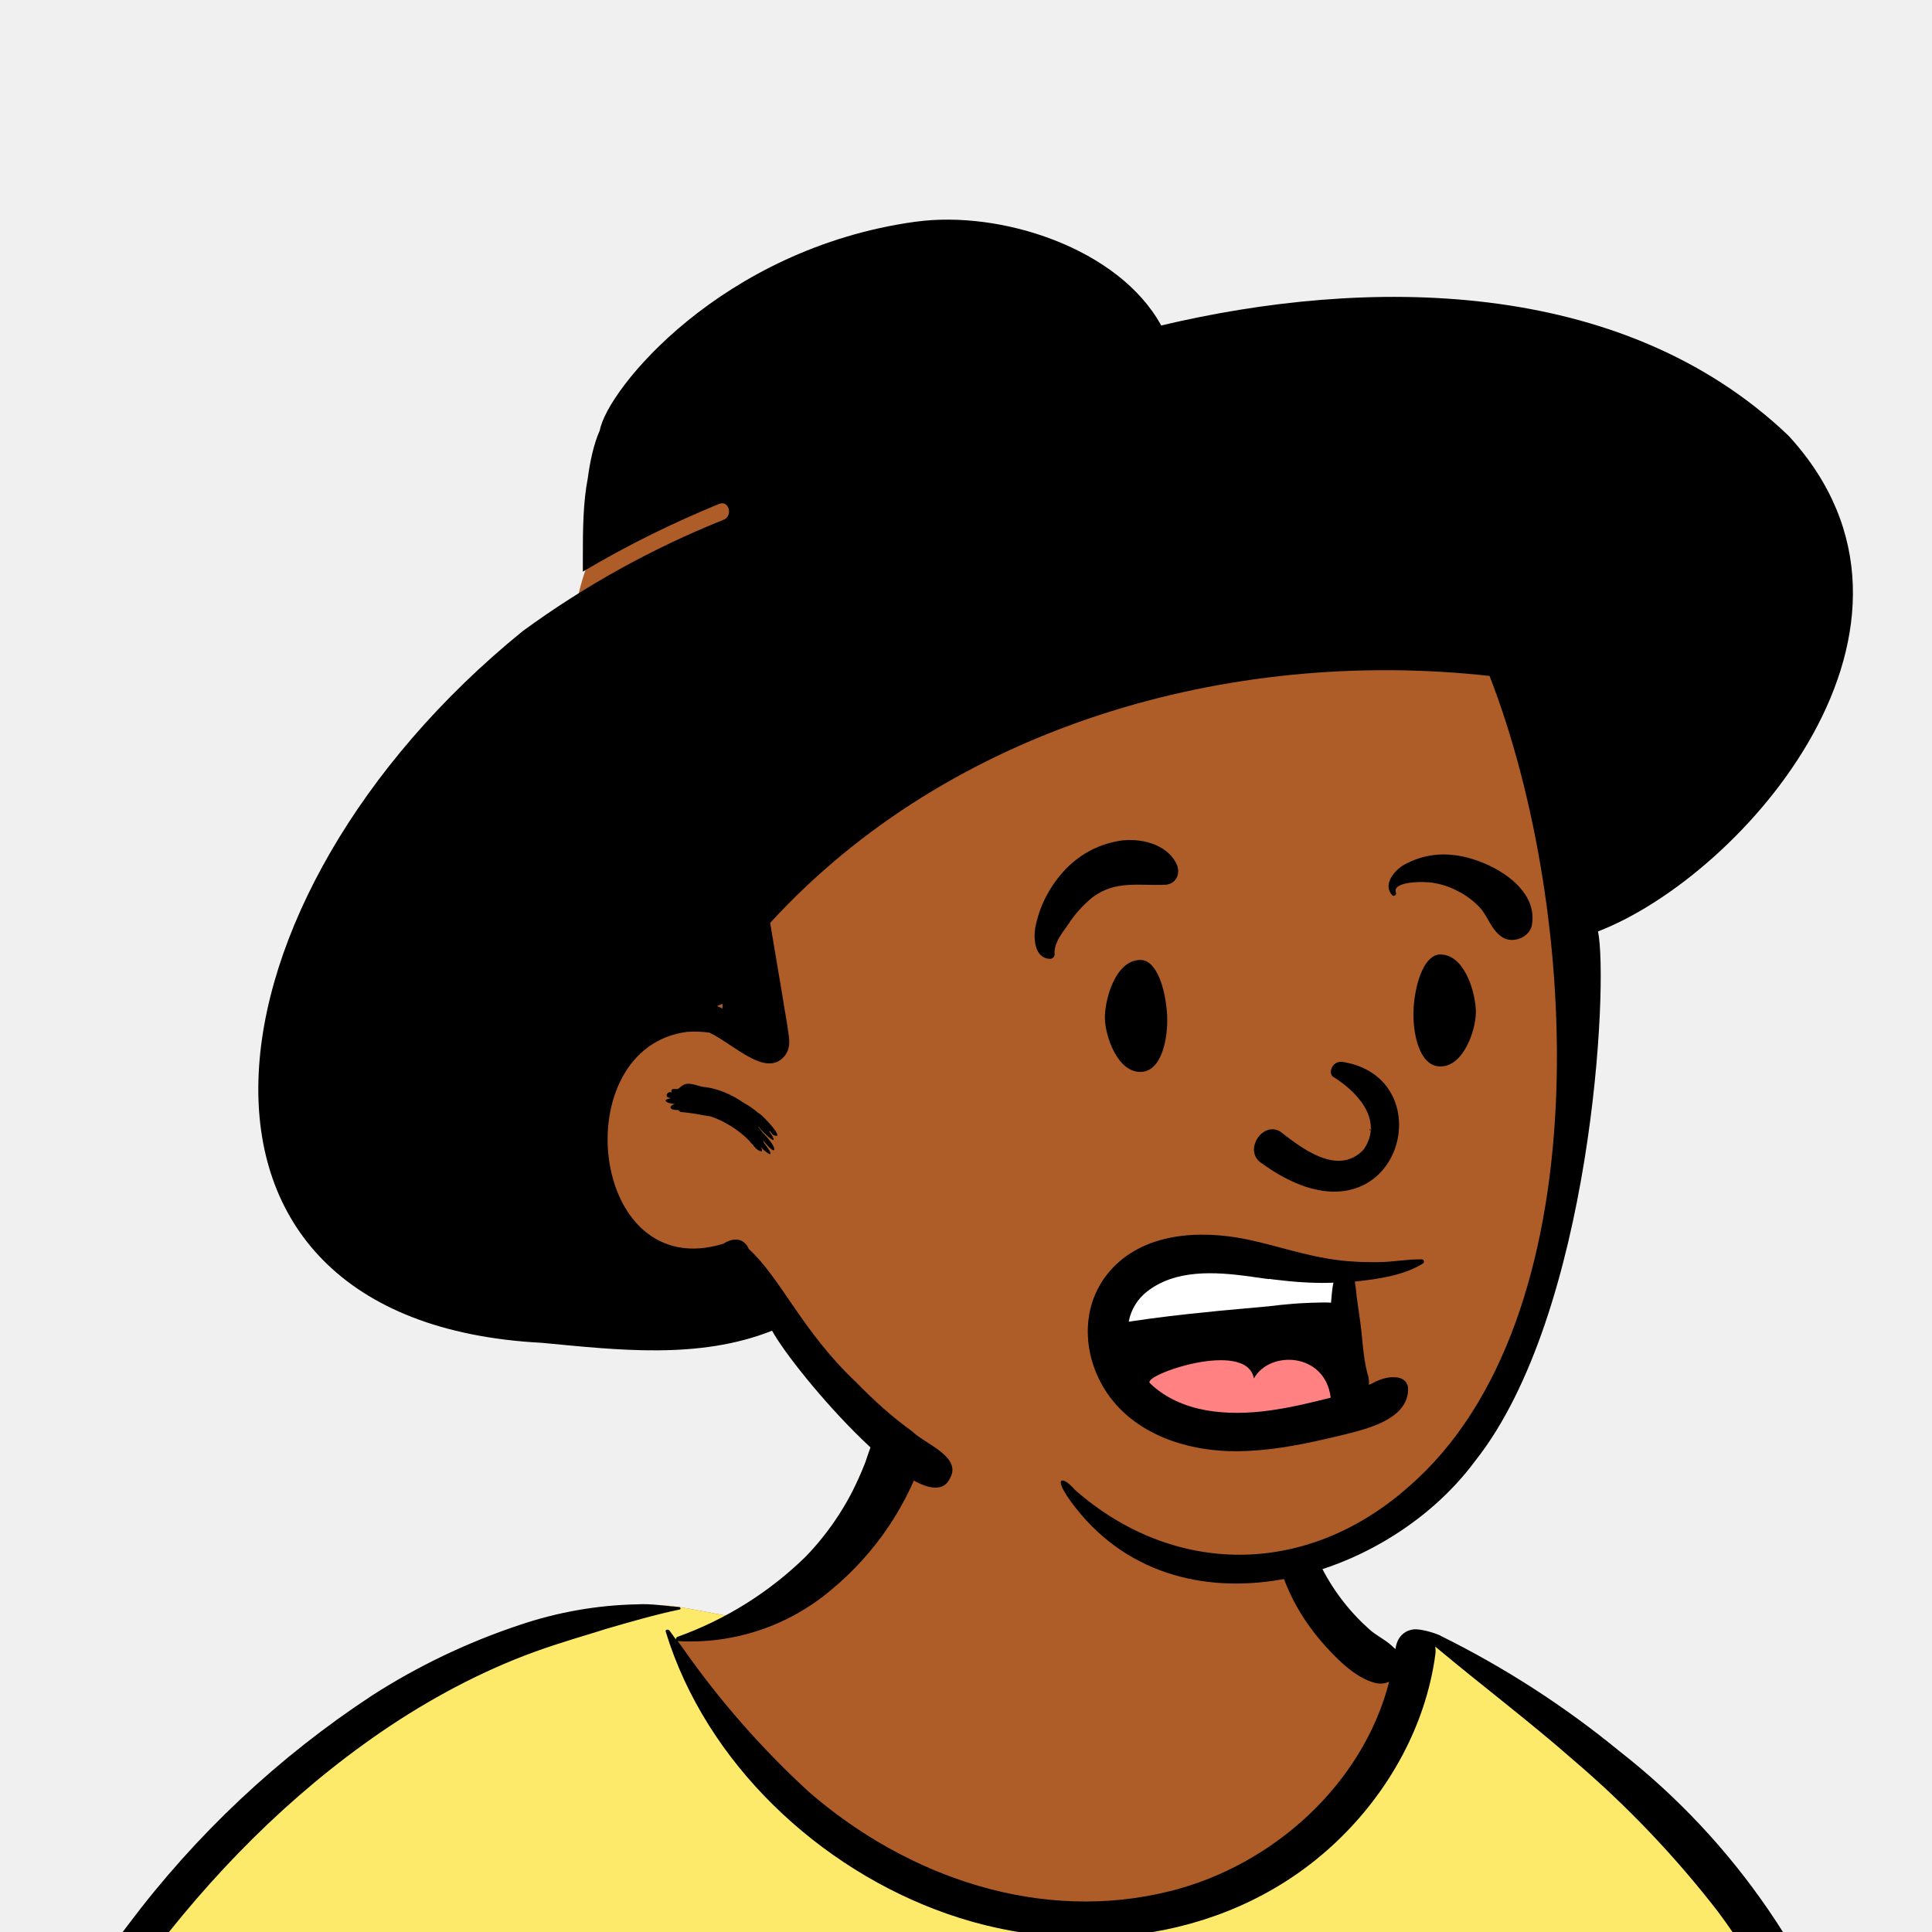
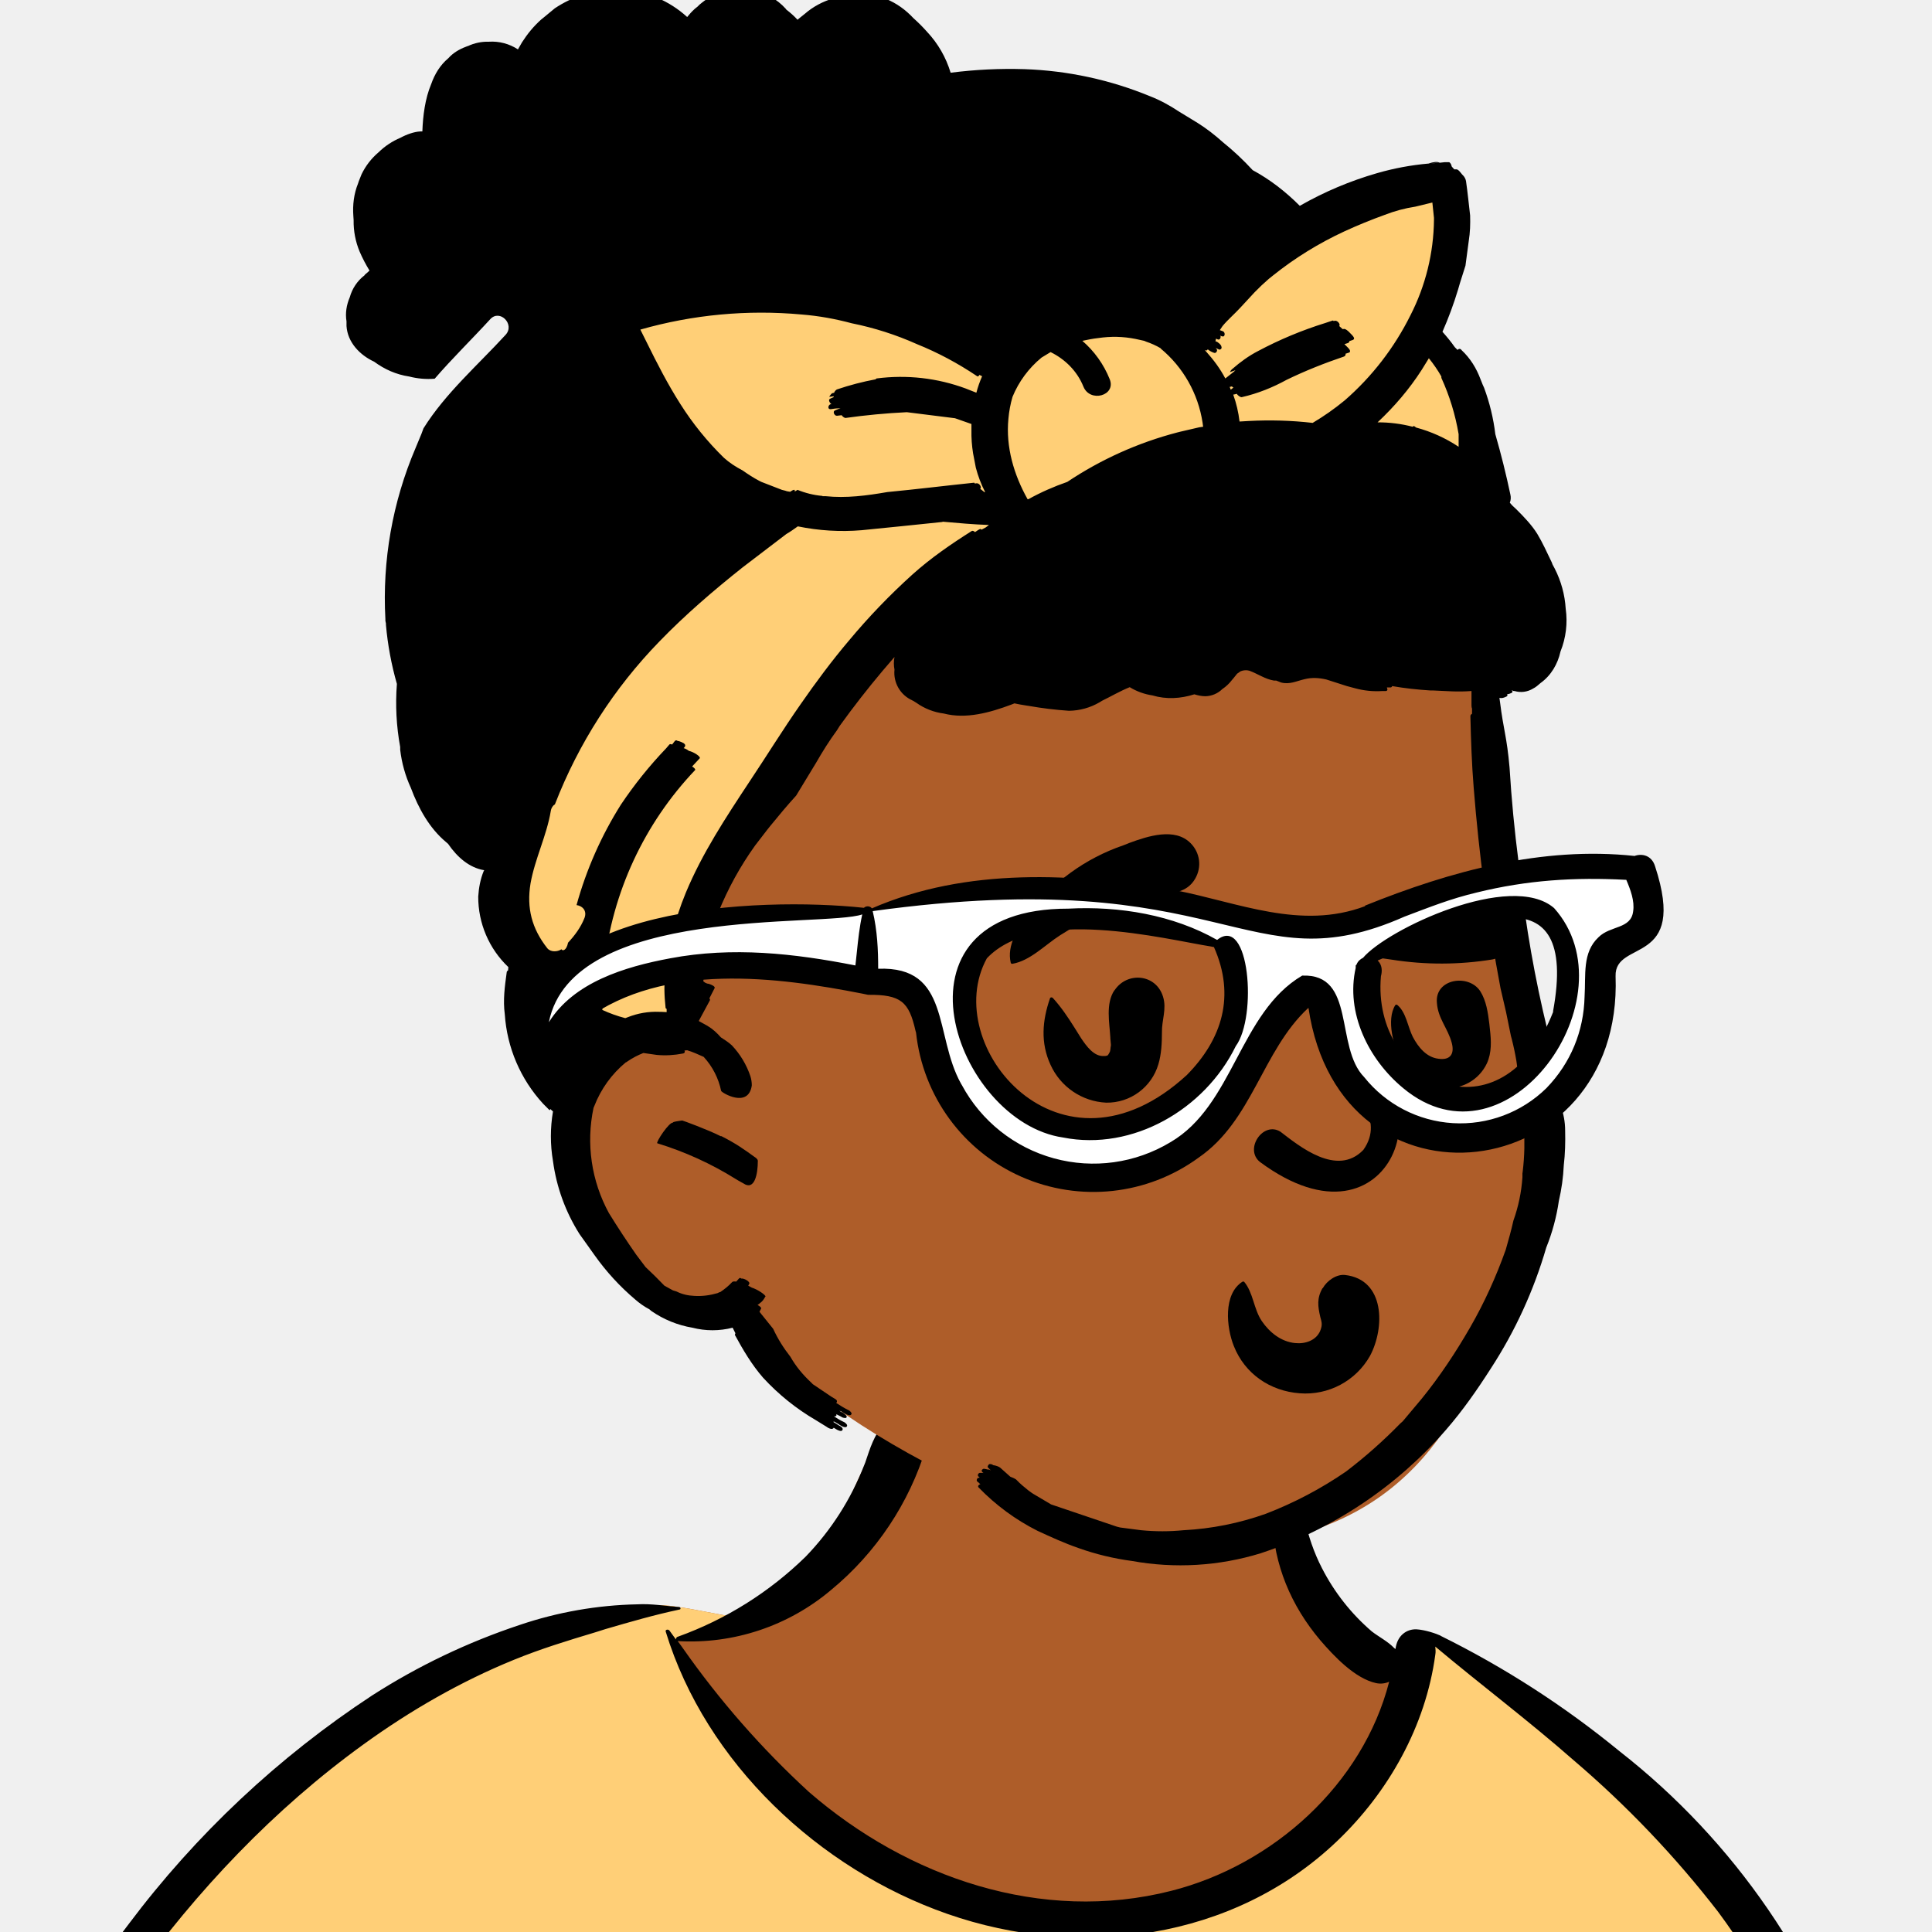
<svg xmlns="http://www.w3.org/2000/svg" viewBox="0 0 704 704" fill="none" shape-rendering="auto" width="256" height="256">
  <mask id="viewboxMask">
    <rect width="704" height="704" rx="0" ry="0" x="0" y="0" fill="#fff" />
  </mask>
  <g mask="url(#viewboxMask)">
    <g fill-rule="evenodd" clip-rule="evenodd">
      <path d="M705.3 1074a2351.1 2351.1 0 0 1-15.6-101c-1-7.7-2.5-16.4 2.7-22 7.3-8 14-14.8 14.8-26.2.8-10.7-2.8-22.4-5-32.8a809.4 809.4 0 0 0-17.3-64.7c-6.6-21.7-13.9-43.2-21.3-64.6-6.9-20-13.5-40.3-22.5-59.5-17-36.5-46-63.5-81.6-81.6-9-4.5-27-20.5-36.3-24-8.5-3.4-8.5 6.3-16.9 2.6-6.7-2.9-13-6.7-16.7-13.2-4-7-14.3-16.9-15.9-25-3.3-17.4.3-32.2-12-45.3a90 90 0 0 0-41.1-23.8c-33.7-9.3-78.5-2.8-98.8 28.5-9.7 14.9-13 33-26.2 45.1-11.4 10.7-8.8 18-23.6 23.4-.9.3-23.6-4.5-24.4-4.2-16.2-3.5-31.7 6.2-46.5 11.8a325.4 325.4 0 0 0-63 32.3 399.2 399.2 0 0 0-102.3 98.5 482.5 482.5 0 0 0-76.4 161c-1.7 6.4-3.5 13-1.5 19.4 1.7 5.3 5.4 9.2 9.8 12.4 6 4.3 18 7 17.7 15.7-.1 6.6-2.4 13.5-3.5 20-1.3 7.7-2.3 15.5-3.4 23.2-4.8 35.4-8.6 71-10.3 106.6a920 920 0 0 0-.5 106c.1 2.3.8 4.5 2 6.2-1 .4-1.2 2.4.1 2.7l2.7.5a12 12 0 0 0 7 2.4l5.5.2c19.3 4 38.6 7.9 58.1 10.8 23.8 3.5 47.6 6.3 71.5 8.7 49.2 4.8 98 3.2 147.1.6a1877 1877 0 0 1 147.4-2c49.2 1.4 98.4 3.5 147.6 4.4 55 1 110-.5 164.8-5 7.5-.5 12.2-6.5 10.7-14-8.9-44.7-19-89.1-27-134Z" fill="#ae5d29" />
-       <path d="m201 597.5 1.2-.4c14.5-5.7 29.6-14.8 45.4-11.4.5-.2 10.8 1.9 17.9 3.2l-6.7 7L247 598c40.7 67.1 88.8 100.7 144.3 100.7 55.5 0 97.7-33.6 126.4-100.7l4-1c.4 0 1 .2 1.5.4 9.3 3.6 27.4 19.6 36.3 24.1 35.6 18 64.5 45 81.6 81.6 8.7 18.6 15.2 38 21.8 57.5l.7 2c7.4 21.4 14.7 43 21.3 64.6 6.3 20.4 12 41 16.6 61.8l.7 2.9c2.2 10.4 5.8 22 5 32.8a29 29 0 0 1-3 10.7l-80.4 29 38.4 261.3c-35.1 1.5-70.3 2-105.5 1.3-49.2-.9-98.4-3-147.6-4.3-47.7-1.2-95.3-.7-143 1.7l-12 .6a946.3 946.3 0 0 1-139.5-1l-3.1-.3v-38.3l16.3-212.9-83-15.6-81.3-39.5a21.7 21.7 0 0 1-5.6-8.8c-1.9-6-.5-12 1-18l.5-1.3a492.8 492.8 0 0 1 76.4-161A399.3 399.3 0 0 1 138 629.7c19.8-13 40.9-23.9 63-32.3Z" fill="#fdea6b" />
+       <path d="m201 597.5 1.2-.4c14.5-5.7 29.6-14.8 45.4-11.4.5-.2 10.8 1.9 17.9 3.2l-6.7 7L247 598c40.7 67.1 88.8 100.7 144.3 100.7 55.5 0 97.7-33.6 126.4-100.7l4-1c.4 0 1 .2 1.5.4 9.3 3.6 27.4 19.6 36.3 24.1 35.6 18 64.5 45 81.6 81.6 8.7 18.6 15.2 38 21.8 57.5l.7 2c7.4 21.4 14.7 43 21.3 64.6 6.3 20.4 12 41 16.6 61.8l.7 2.9c2.2 10.4 5.8 22 5 32.8a29 29 0 0 1-3 10.7l-80.4 29 38.4 261.3c-35.1 1.5-70.3 2-105.5 1.3-49.2-.9-98.4-3-147.6-4.3-47.7-1.2-95.3-.7-143 1.7l-12 .6a946.3 946.3 0 0 1-139.5-1l-3.1-.3v-38.3l16.3-212.9-83-15.6-81.3-39.5a21.7 21.7 0 0 1-5.6-8.8c-1.9-6-.5-12 1-18l.5-1.3a492.8 492.8 0 0 1 76.4-161A399.3 399.3 0 0 1 138 629.7c19.8-13 40.9-23.9 63-32.3Z" fill="#ffcf77" />
      <path d="M232.2 584.6c5.1-.3 10.3.6 15.4 1 .4.1.6.8 0 .9-9 1.9-18 4.5-26.9 7.1l-3.8 1.2c-10 3-19.8 6-29.6 10-19.4 7.9-37.8 18.5-54.8 30.8C67.2 682.8 20 754.3-9.9 828.3a526 526 0 0 0-24.3 77c-.4 1.6-2 5.4-1 7 .7 1.3 3.6 2.1 5 2.9l4.5 2.3 25.2 12.9 2.3 1.1c38 18.6 78.4 34.4 121 35.5l.4-3.7a342 342 0 0 1 9.9-60c.3-1 1.6-.6 1.7.3 3 23.1 2 46.4 1 69.7-1.8 41-4.3 82.2-6.5 123.3-1.2 20.6-2.6 41-3.9 61.7-1.3 20.5-1.7 41.6-4.7 62-.6 4.6-6 7-10 6.6-4.4-.5-7.9-4.5-8-9 0-11.9 1.5-24 2.4-35.8l2.5-33.8c3.1-41.1 6.8-82.2 10.2-123.3a4771 4771 0 0 1 3.8-43.7C76.4 979.8 34.2 963-6.1 943.5c-.6 13.2-2 26.5-3.4 39.6-3.8 36.8-7.1 73.6-9.6 110.5a2254.2 2254.2 0 0 0-4.2 92.7l-.2 7c0 4.4-.5 8.5-4.3 11.7-3.7 3.3-8.9 3.5-12.6 0-5-4.6-4.2-10.9-4-17.1a1675.6 1675.6 0 0 1 1.8-47.2 1321 1321 0 0 1 10.5-109.5l2-14c3.5-26 7.5-52.7 15.5-77.9-3.1-1.5-6.2-3-9.3-4.7-5.5-2.7-11.2-5.4-16.6-8.4-4.2-2.5-7.9-5.8-9-10.8-1.4-5.5.6-11.5 2-16.9v-.4a502 502 0 0 1 26.6-80 523.2 523.2 0 0 1 67.8-117 353.8 353.8 0 0 1 88.7-83.3 239 239 0 0 1 53.8-25.7 142.6 142.6 0 0 1 42.8-7.5Zm90.1-66c6-6.5 18.1.2 15.2 8.8a108.2 108.2 0 0 1-34.7 52A79.4 79.4 0 0 1 247 598l1.7 2.4a321.1 321.1 0 0 0 46.1 52.6c36 31.2 84.8 48 132 36 37.1-9.4 69.8-38.8 79.4-76.2-1.3.6-3 .9-4.8.5-7.7-1.7-15.3-9.8-20.3-15.6-5.3-6.3-9.5-13-12.6-20.7-5.6-14-7.4-32.1.3-45.7 1-1.7 3-.7 3.3 1l.3 2.5c1.5 12.7 3.3 25 9.3 36.6a76 76 0 0 0 18.2 23.1c2.6 2 5.8 3.6 8.1 6l.5.4c.6-5 4.1-7.3 7.6-7.2 3.3.2 7.3 1.6 8.8 2.3l.1.1a341 341 0 0 1 65.1 42 259 259 0 0 1 88.4 129c7.5 25.3 11.8 51.4 16.3 77.4l2.8 16c4.2 23.9 8.9 48.4 18.4 70.7 2.5 5.7.6 11.1-5.5 13.4A1493 1493 0 0 1 688 953c3.7 16 6 32.5 8.7 48.5 6 34.1 13.2 68 19.4 102 3.2 17.5 6.1 35 9.3 52.3l4.7 25.2 2.4 13.6.1.7c.5 2.4 1 4.9.4 7.3-.8 2.7-2.9 4.6-4.8 6.6-1.6 1.6-3.8 1.6-5.7.7l-.7-.3c-3.4-1.6-6-3.2-7.3-7-.7-2.5-1-5.2-1.5-7.7a3535.6 3535.6 0 0 1-7.8-43.6l-1.6-9.1c-5.2-31.4-10.2-62.9-12.8-94.5-1-14-2.3-28.1-3.5-42.2l-.9-10.5c-1.1-13.3-2.5-27-2.7-40.5l-4.5 1.6L657 964c-5.5 2-12.5 6-18.4 5.2-2.9-.3-5-1.2-6.8-2.9 2 28.8 4.8 57.4 8.5 86a1965.7 1965.7 0 0 0 22 135c.6 3.2 1.4 6.4 1.9 9.6.5 3.7-.5 5.9-2.5 9-1.7 2.4-5 3.7-7.8 2-3.6-2.3-5.5-4.3-6.5-8.4-1-3.7-1.6-7.6-2.3-11.4a1654.2 1654.2 0 0 1-11.4-65.2c-7.8-52-12.7-104.4-15.2-156.8a1388 1388 0 0 1-1.4-77.8c0-13.3.5-26.6 1.4-39.9 1-13.4 3-26.5 4.8-39.8 0-.5.7-.5.7 0 .8 14.9 2.1 29.8 2.8 44.7.6 14.3.9 28.5 1.4 42.8.6 18.7 1.5 37.5 2.7 56.2a9.6 9.6 0 0 1 8.5-3.1c4.7-1 9.7-3.4 14.1-5l16.8-5.5 26.4-8.7a679 679 0 0 1-18-80.8l-2-12.3c-4-24.2-8.5-48.5-15.8-72a229.8 229.8 0 0 0-34.8-68.2 370.2 370.2 0 0 0-52.7-55.3C557 627 539.7 614 523 600c.1.9.2 2 0 3-3.5 25.9-17 50-35.8 67.9-37.7 36-93.6 43.4-142 26.5-46.7-16.3-88-55-102.6-102.8-.3-.8.8-1 1.3-.5l2.4 3.3c0-.4.2-.9.7-1a129 129 0 0 0 46.6-29.2 100.2 100.2 0 0 0 21.3-33.3l.4-1c1.7-5 3.2-10.2 7-14.2Z" fill="#000" />
    </g>
    <g transform="matrix(.99789 0 0 1 156 62)">
      <g fill-rule="evenodd" clip-rule="evenodd">
-         <path d="M418.6 283.2c-.4-22.4-.9-45.3-4.2-67.4a101.6 101.6 0 0 0-27.6-57c-32.7-33.5-80-41.7-124.2-49.2l-75.4-12.8c-23-4-47.6-10.1-70.8-4.6a73.6 73.6 0 0 0-30 16.6c-8.7 7.2-17.9 15-23.7 24.7a91.8 91.8 0 0 0-9.7 32.1 469.6 469.6 0 0 0 .7 167.7l1 5.7a60 60 0 0 0-3.7 20.7c.3 20.6 17.7 33.5 35.2 40.5 10.1 4 20.7 6.7 30.7 11.2a69 69 0 0 1 24.8 21.2 241 241 0 0 0 46.7 44.2c37.3 26.6 84.6 39.1 129.9 29.6 10.9-2.3 21.8-5.9 31.6-11.2a70.7 70.7 0 0 0 24.6-23.5c12-18 20.7-38.2 27.3-58.8 6.7-21 11.5-42 14-63.9 2.6-21.8 3.2-43.9 2.8-65.8Z" fill="#ae5d29" />
-         <path d="M178 18.8c31.1-4.3 74.2 9.6 89.7 37.8C342 39 435.5 38.5 496.7 96.7c63.8 69.1-16.3 160.2-69.5 180.7 3.9 18.8-2.2 139.3-44.9 193C348.5 516 269.6 537 233 482.7l-.2-.4c-4-6.3-.6-6.1 3.4-1.4 35.8 31.4 84.4 32 121.9-1.2 70.2-60.7 63-209.4 29.5-295.4-95.1-10.5-197 18.4-262.7 90l4.5 26.7c.7 4.6 1.6 9.1 2.2 13.7.5 3 .5 5.8-1.5 8.2-6.7 7.8-18-4-27.3-8.6-2.8-.4-5.5-.5-8.2-.3-44.7 5.7-35.9 92.3 13.2 77.2 4.1-2.6 7.7-1.8 9.3 1.9 11.7 10.7 19.4 29.8 38.8 48.2 6.9 7 13.1 12.7 20.9 18.3 4.5 4.5 18.2 9.2 13.8 17-8.2 17.9-56.5-38.2-65-53.7-26.8 10.6-56.5 7-84.2 4.4C-105 419.6-85.5 265.3 34.5 168a335.5 335.5 0 0 1 73.4-40.6c3.5-1.4 2-7.2-1.6-5.8-17.1 7-33.8 15.2-49.8 24.7v-5.7c0-9.6.1-19.6 1.8-28.3.8-6.1 2.2-12.6 4.4-17.5 2.7-14.9 44.4-66.2 115.2-76Zm-85.4 315c2.3-2.2 6.5.4 8.5.3 5.2.7 10 2.9 13.9 5.6 2.5 1.4 4.3 2.7 5.7 4v-.1l.2.1c2.1 1.5 10 10.1 5 7.8l-1.1-1.4-.2.2.3.4c4.2 6.4-3-.3-4.2-2.1h-.2l1.5 1.9.5.6.3.3c4.9 4.8 5 9.1-.6 2 .2.3.4.7.4 1l.3.4c4.5 5.8.9 3.7-1.3 1.3l-.2-.2c2 3.2-2 1-2.7-.7-.9-.7-1.3-1.4-1.5-1.6-3.9-4-9.4-7.3-14.1-8.8l-2-.3c-3-.6-5.8-1-8.7-1.3-.3 0-.7-.3-1-.7-4.3 0-3-1.9-1.2-2.2H90c-2.8-.3-4.7-1.3-1.9-2h.4l-.1-.2c-2.5-.3-.9-2.7.5-2-.6-2 2-1 2.3-1.3l.7-.5c.8-.6.4-.5.8-.6Zm15-30.1-.6.3-1.5.6 2 .9V303.7Z" fill="#000" />
+         <path d="M120.4 26.5c63-3.4 118.9-21.1 163.2 18.5 0 0 71.8-53.6 83.8-33.2 8 13.7-3.1 32-.2 49 19.5 33 18.4 89.2 19.5 102.4 2.8 33.1 20.2 157.9 20.2 187.5 0 15.1-12.4 54.7-20.2 76.8-17.3 49-50.3 74-104.4 74-54 0-142.4-45.2-170.7-85.3-2.5-3.5-18.5 6.7-35.3-11C58 385.7 48 349 48 327c0-27.8-18-47.1-15.9-82.8 4.7-79.5 21-214 88.3-217.8Z" fill="#ae5d29" />
+         <path d="M367.4 11.6c8 13.7-3 32 0 49 7.4 12.7 11.9 29 14.6 44.8l-14.8 7.8-5.4.8c-88.2 13-144.6 24.7-169 35.1-24.6 10.5-54.5 47.5-89.7 110.8l-1 2-7 47.2-32 9.8-15 7.1c-.4-27.3-18-46.6-16-81.9 4.7-79.5 21-214 88.4-217.8 63-3.4 118.8-21.1 163.2 18.5C331.5 9.1 359.4-2 367.4 11.6Z" fill="#ffcf77" />
+         <path d="M113.4-66h2.5l2.7.4a22 22 0 0 1 12 6.8l.2.3a31 31 0 0 1 4.1 3.7l.7-.6 2-1.6c3-2.6 6.6-4.5 10.4-5.6l.5-.1h.3c2.7-1 5.6-1.4 8.4-1.4 3.5-.1 6.9.4 10 1.7 3.9 1.6 7.2 4 10 7 1.8 1.6 3.4 3.2 5 5a37.5 37.5 0 0 1 8.6 14.9 170.7 170.7 0 0 1 27-1.3 132.3 132.3 0 0 1 45.9 9.9c3.6 1.4 7.1 3.3 10.4 5.5l2.8 1.7 4.1 2.5c3.2 2 6.3 4.4 9.2 7A99.8 99.8 0 0 1 301.1 0c6.3 3.4 12 7.8 17.2 13a128.4 128.4 0 0 1 28.2-11.9 98.6 98.6 0 0 1 18.8-3.5l4.1-.3 1.8-.2h1.5c.4-.1 1 .9 1 1.3l.1.3.9 1h.8c.7 0 1.6 1.3 2.1 1.9l.4.4a4 4 0 0 1 1 2c.6 4.1 1 8.3 1.5 12.5.1 3.1 0 6.2-.5 9.3l-1.2 9-2 6.3-.7 2.4c-1.6 5.3-3.5 10.4-5.7 15.4 1.6 1.8 3.1 3.6 4.5 5.6l1 1 .4-.3c.5-.2.8 0 1.1.4 3.2 3 5.4 6.6 6.9 10.6l.8 2 .5 1.1a73.7 73.7 0 0 1 4.1 16.9 312 312 0 0 1 5.5 22 5 5 0 0 1-.2 3l.9 1 1.6 1.5c2.7 2.7 5.5 5.6 7.5 8.8 2 3.3 3.6 6.9 5.3 10.4l.3.8.8 1.5a37 37 0 0 1 4 14.6 30.3 30.3 0 0 1-1.9 15.6c-1 4.6-3.5 8.8-7.3 11.5-.9.8-1.7 1.5-2.7 2a8.4 8.4 0 0 1-6.8.9h-.3l-.8-.3c.4.3.6.7 0 1a5 5 0 0 1-1.6.5c.2.3.2.6-.2.8-1 .5-1.8.7-2.6.5l.2 1.4c1.3 10.5 2.5 12.6 3.5 24 .7 11.5 1.8 23 3.3 34.5l.5 4.2a444.4 444.4 0 0 0 10 56.8c1.5 4.4 2.5 8.8 3 13.4a133 133 0 0 1 1.8 14.1c1.1 3 1.7 6.1 1.7 9.3.1 4.2 0 8.4-.5 12.6-.2 4.4-.8 8.7-1.8 13a73.5 73.5 0 0 1-4.6 17 164.8 164.8 0 0 1-20.2 44c-5 7.8-10.3 15.4-16.4 22.4A153.4 153.4 0 0 1 304 504a99.8 99.8 0 0 1-47 2.8 96 96 0 0 1-19.5-4.7c-5.2-1.8-10-4-15-6.3a80 80 0 0 1-21.4-15.7c-.5-.4-.2-1 .4-1.2h.2l-.7-.7-.2-.1-.3-.3c-.4-.4 0-1.1.3-1.3h.5v-.2l-.1-.2h-.2c-.5-.5-.2-1.2.4-1.4h1.3l.2.1-.4-.3c-.6-.5-.4-1 .3-1.3.6 0 1.1.2 1.7.3h.4l.6.3-1-1c-.4-.2 0-1 .3-1.2.4-.3 1.2 0 1.6.3.9.1 2 .5 2.5.9l3.7 3.3c.8.3 1.5.6 2.1 1 1.4 1.5 3 2.8 4.5 4l1.1.8.6.4 6.6 3.9 24 8.1 1.2.3 7.7 1c5.2.5 10.3.5 15.4 0a106 106 0 0 0 30.1-6 141.3 141.3 0 0 0 29.3-15.4 181.4 181.4 0 0 0 19.8-17.5l.9-.8 5.3-6.3 1.6-1.9c6.6-8.1 12.5-17 17.7-26 5.2-9 9.5-18.5 13-28.3 1-3.5 2-7 2.8-10.6a58.3 58.3 0 0 0 3.3-15.8v-1.4l.1-.7a85.7 85.7 0 0 0 .6-8.4v-8.7l-.1-.8-.3-2-1.3-11.8-.6-4.5-.4-2.6-.2-1.5a99 99 0 0 0-1.7-8l-.3-1.1-1.8-8.8-2-8.6a681.6 681.6 0 0 1-9.8-73.1c-.7-8.6-1-17.3-1.2-26 0-.4.2-.7.6-.9v-1.6c-.1-1.5-.1.3-.2-1.4v-5.3c-5.3.4-8.9 0-14-.2h-1c-4.7-.3-9.4-.8-14-1.6 0 .3-.2.4-.5.5h-1.4l.2.7c0 .3-.1.5-.5.6h-1.3a30.2 30.2 0 0 1-10-1l-3-.8-7.5-2.4c-2.6-.6-5.3-.8-8-.1-3 .7-5.4 2-8.5 1.2l-1.8-.7h-.8c-3.2-.5-6-2.5-9-3.6a5 5 0 0 0-3.2.2l-.3.2-1 .7-1.2 1.5-.6.7a15 15 0 0 1-3.6 3.4 9.1 9.1 0 0 1-6.2 2.6c-1.3 0-2.7-.3-4-.7-5 1.6-10.3 1.9-15.3.4a22.1 22.1 0 0 1-8.3-3c-3.5 1.4-6.9 3.4-10.2 5l-.8.5A22.7 22.7 0 0 1 234 197a139.8 139.8 0 0 1-14.8-1.8l-.7-.1-2.4-.4-2-.4-1 .4c-8 3-16.7 5.4-24.8 3.3a22 22 0 0 1-10-3.9l-1.3-.8h-.1l-.1-.1a11 11 0 0 1-6.5-11.2c-.3-1.5-.3-3 0-4.6l-4.3 5a334.7 334.7 0 0 0-15.7 20.1l-1 1.6c-2.8 3.8-5.3 7.8-7.6 11.8l-7.3 12c-3.2 3.5-6.3 7.2-9.4 11l-1.2 1.5-4.4 5.7a116.5 116.5 0 0 0-13.4 24.3 97.3 97.3 0 0 0-5.2 20.7v1a60 60 0 0 0-.3 3.5l.7.5.7.3.6.1c1 .3 2.5 1 2.1 1.6l-1.9 3.7c.2.2.3.5.2.7l-4 7.4v.2l3.1 1.7c2 1.2 3.5 2.6 4.9 4.2 1.4.9 2.8 1.8 4 2.9a30.5 30.5 0 0 1 6.8 11.3c.3 1 .5 2.1.5 3.3-1.2 8.5-11 2.7-11.2 2a26 26 0 0 0-6.3-12.3l-.1-.1c-2-.9-4-1.8-6-2.4l-1 .1c.3.5.1 1-.6 1.1-3.1.6-6.3.8-9.5.5l-4.9-.7c-2 .8-4 1.8-5.7 3l-.6.4h-.1A38.8 38.8 0 0 0 60.7 341l-.3.7A55.7 55.7 0 0 0 66 380 316 316 0 0 0 76 395.2l3.4 4.5a172 172 0 0 1 6.9 6.8l3.1 1.7 1.3.4c2 1 4.1 1.5 6.4 1.6 3 .2 5.8-.2 8.6-1l.6-.3.4-.1c1.5-1 3-2.2 4.3-3.6.3-.3.8-.3 1.5-.2l1-1.1c.2-.3.6-.3.9 0 1-.2 3.5 1.3 2.8 2l-.3.6 1.3.7c2 .6 5.2 2.7 5 3.3h-.1c-.5 1-1.1 1.8-2 2.4l-.2.2-.6.4c.9.5 1.6 1.1 1.2 1.5l-.5 1 5 6.2c1.7 3.7 3.8 7 6.3 10.2 2 3.5 4.5 6.5 7.5 9.3l.7.7 6.7 4.5 1 .6c.5.3 1.4.7 1 1.5l-.2.2c1.5 1 3 1.9 4.6 2.7h.1c.6.5 1.4 1.2.6 1.7-.7.5-2.6-.8-3.5-1.4l-.6-.1.9.5.4.2c.4.3 2.1 1.4 1 1.9-.7 0-1.2-.1-1.7-.5l-1.8-.9c.2.3.2.6-.3.8a3 3 0 0 1-.5 0c1.2.8 2.4 1.5 3.7 2.1l.2.1c.5.4 1.3 1 .7 1.6-.7.6-2.6-.7-3-1l-1.5-.9a1 1 0 0 1-.4.1l1.3.8.6.4c.8.4 1.9 1 1.5 1.8-.4.7-1.6.1-2.3-.3l-.8-.5-.1-.1v.1c-.5.7-1.4.3-2 0l-.6-.4-2.6-1.6-1.3-.8a82.6 82.6 0 0 1-19.3-15.5c-4.1-4.7-7.3-10.1-10.3-15.6l.2-.6-1-2a29.6 29.6 0 0 1-14.7 0 37.3 37.3 0 0 1-15-6.1l-.7-.6c-1.9-1-3.6-2.2-5.2-3.6a87 87 0 0 1-14.8-16.1l-5.5-7.7a66 66 0 0 1-9.7-26.6 53.5 53.5 0 0 1 0-18.1l-1-.9c0 .3-.2.5-.3.4l-2.3-2.3a53.3 53.3 0 0 1-14-32.6c-.7-5.2 0-10.2.7-15.3 0-.3.2-.5.5-.7l.1-1.2a35.2 35.2 0 0 1-11-25.7c.2-3.2.8-6.4 2-9.3l.2-.3c-5.5-.9-9.9-4.8-13.2-9.6l-.8-.7c-6-5-10-12.2-12.8-19.7a46 46 0 0 1-3.9-13.9v-1a89 89 0 0 1-1.2-23 114.8 114.8 0 0 1-4-21.5v-.5l-.2-1v-.6a139 139 0 0 1 11-62.3l2.2-5.3.7-1.9c8-12.8 20-23.2 30-34.1 3.5-3.8-2.1-9.5-5.6-5.7C16 61.6 8.8 68.6 2.4 76a28.1 28.1 0 0 1-9.3-.8c-4.7-.7-9-2.6-12.8-5.4-5.2-2.4-9.7-7-10.1-13v-1.7c-.5-3 0-6 1.2-8.8a15.2 15.2 0 0 1 5.4-8l.1-.2.7-.6 1-.9a54.8 54.8 0 0 1-3.6-6.9 28.4 28.4 0 0 1-2.2-11.5l-.1-1.5c-.3-4 .2-8.1 1.7-11.8l.3-.9 1-2.5c1.5-3.1 3.6-5.8 6.2-8a25.6 25.6 0 0 1 8-5.3c2.2-1.2 5-2.2 7.2-2.3h.8c.2-5.7 1-12 3.2-17.2 1.3-3.7 3.3-7 6.3-9.5C9-42.6 11.2-44 13.9-45l.5-.2h.1a17 17 0 0 1 7.7-1.6A17.3 17.3 0 0 1 32.8-44l1.5-2.6c2-3.1 4.2-5.8 7-8.3l1-.8 4-3.3c3.2-2.1 6.6-3.8 10.2-4.8 4.1-1.5 8.5-2.2 12.8-2h1.5a38.6 38.6 0 0 1 23.8 10c.8-1 1.7-2 2.8-3l1-.8.7-.7c1.2-1 2.5-2 3.9-2.8 1.5-.9 3.2-1.5 5-1.9 1.7-.6 3.5-1 5.4-1ZM92.8 346.3c.2 0 9.5 3.4 14 5.7h.3c5.3 2.7 8 4.6 12.7 8 .3.3.6.6.6 1 0 4.9-1.2 11-5.3 8.2l-1.8-1-1-.6c-9-5.6-18.5-9.9-28.6-13-.7-.2 4.4-8 5.8-7.5-.8-.3 3.2-.8 3.3-.8Zm95-218.1a4591.5 4591.5 0 0 1-29.5 3 81.9 81.9 0 0 1-23.3-1.4c-1.4 1-2.8 2-4.2 2.8l-15.9 12.1c-10.6 8.4-21 17.3-30.4 27a176.8 176.8 0 0 0-38.2 59.4c-.7.4-1.3 1.2-1.5 2.4-1.5 9-5.8 17.4-7.4 26.4-1.5 9 .5 16.5 6.1 23.6 1.2 1.5 3.7 1.4 5.2.4.3.7 1.8.6 2.4-2.4 2.5-2.7 4.6-5.5 6-9 1-2.6-.7-4.4-2.9-4.7a136.8 136.8 0 0 1 16.2-36.6 151.8 151.8 0 0 1 16.5-20.5l1.2-1.4c.2-.2.5-.2 1 0l1-1.3c.4-.4.8-.2 1 0 .7 0 1.8.6 2.2.8.6.4.8.9.3 1.5l-.3.3c.7.2 1.4.6 1.9 1 1.8.4 4.4 2.1 4 2.7l-2.8 3c.8.5 1.3 1 1.1 1.3A122.8 122.8 0 0 0 64.3 290v.7c-.3 3.5-.3 13-.7 15.3A49.6 49.6 0 0 0 72 309l.8-.3a28.1 28.1 0 0 1 11.6-2h.6l2.1.1v-1.2c-.3 0-.4-.3-.4-.5a66.2 66.2 0 0 1 2.3-26.2 107 107 0 0 1 5.1-15.6c6-14.4 14.6-27.4 23.2-40.4 6.3-9.4 12.2-19 18.8-28.4 5.5-7.9 11.3-15.7 17.5-23a235 235 0 0 1 23.3-24.2c6.7-6 14-11 21.6-15.8.3-.2.8 0 1.2.4l1.2-.8.6-.3c.2-.1.4 0 .6.2l1.5-.8 1.2-.9c-5.7-.2-11.3-.7-16.9-1.2Zm70.5-66.7c-4.5-.9-9-1-13.7-.3-1.9.2-3.8.6-5.7 1 4.3 3.7 7.8 8.5 10 14 2.4 6-7.2 8.6-9.6 2.7-2.3-5.7-6.7-10-12-12.6l-3.3 2a36.4 36.4 0 0 0-10.6 14.3 41.4 41.4 0 0 0-1.5 8c-1 10.3 2 20.4 7 29.3h.3c4.5-2.5 9.3-4.6 14.2-6.3a132.6 132.6 0 0 1 40.1-18l1.2-.3 6.9-1.6 1.4-.2-.2-1.5a43.6 43.6 0 0 0-15.3-27v-.1c-1.7-1-3.5-1.8-5.3-2.4l-.7-.3-3.2-.7Zm-121.9-8.9a161.3 161.3 0 0 0-58.9 5.5l2.3 4.6c3.8 7.7 7.7 15.3 12.3 22.5a108.3 108.3 0 0 0 15.9 19.6c2 1.8 4.3 3.3 6.8 4.6 2 1.4 4 2.7 6.1 3.8l.8.4 7.5 2.9 1.2.3.6.2 1.2.2.8-.5.5-.2c.2-.1.4.1.4.3v.3l1-.6a31.3 31.3 0 0 0 9 2.2h.1v.1h1.1c7.5.8 15.1-.2 22.6-1.5 10.5-1 21-2.3 31.6-3.4.2 0 .3.1.3.3l.7-.1c1-.1 2 1.5 1.3 2l1.5 1.2h.3a43.5 43.5 0 0 1-3.4-8.9l-1-5.2a47.3 47.3 0 0 1-.6-8.5v-2.2l-6-2.1-17.6-2.2a249.4 249.4 0 0 0-22.4 2.1c-.3 0-1-.4-1.4-1l-1.7.2c-.9.1-1.8-1.6-.6-2l1.2-.5.7-.2h-.8c-1 0-2 .2-2.8.3-1.2.1-1-1.4-.1-1.8h.4c-.7-.5-1.3-1.7-.5-2l.2-.1 1.1-.5v-.3l-1.6.2c-.1 0 .6-1 1-1.3l.8-.2c0-.4.7-1.1 1-1.2a102.8 102.8 0 0 1 14.2-3.7c0-.2.2-.3.3-.3a68.4 68.4 0 0 1 32.6 3.7l1 .4 2.8 1.1a40.3 40.3 0 0 1 2.1-6l-1-.5c-.1.4-.6.7-.8.5-7-4.7-14.3-8.6-22-11.7a112.8 112.8 0 0 0-23.8-7.6c-6-1.6-12-2.7-18.3-3.2Zm229 16-2.6 4.2c-4.5 7-10 13.4-16.1 19.1a50 50 0 0 1 12.8 1.6c.2-.2.4-.3.6-.2l.7.5a52.6 52.6 0 0 1 15.5 7v-4.6a82 82 0 0 0-6.3-20.5v-.5c-1.3-2.3-2.9-4.6-4.6-6.7Zm1.3-56.8-6.2 1.5c-3.9.6-7.6 1.6-11.2 3a188 188 0 0 0-14.7 6c-9.3 4.3-18.1 9.7-26.1 16.1l-1.5 1.2a79.2 79.2 0 0 0-5.2 4.9l-5.2 5.6c-2.1 2.3-4.5 4.3-6.5 6.7l-1 1.5 1.1.4c1 .4.8 2.1-.1 1.9l-1-.3c.2.1.3.3.3.4 0 .5-.3 1.2-1 1l-.7-.3-.2 1h.2c.7.2 2 1.3 2 2 .2.5-.2 1-.8 1l-1.3-.6c.3.3.5.6.5.8 0 .5-.4 1.1-1 1a7 7 0 0 1-2.4-1.3c-.2.3-.5.5-.7.4l-.4-.1.3.3.2.2c2.7 3 5.1 6.2 7 9.8l.4-.3 2.8-2.2.3-.3.2-.2-2 .7c.1-.3.6-1 .8-1.1 3-2.6 6-4.8 9.5-6.6a141.6 141.6 0 0 1 24.5-10.2l2.7-.9c.2 0 .3 0 .3.2l.4-.1c.9-.3 2.3 1.2 1.7 1.9l1 .9.2.2h.3c.7-.3 1.9.8 2.6 1.6l.6.6c.4.5 1.3 1.4.2 1.8l-1.2.4c0 .3-.1.5-.5.7l-1.3.4.7.7.4.4c.5.5 1.5 1.5.6 2h-.1l-1.2.4c.1.4 0 .7-.5 1-7.1 2.4-14.2 5.2-21 8.5-5.1 2.8-10.6 5-16.3 6.3-.4.2-1.5-.5-1.9-1.2l-.8.2-.5.1a44 44 0 0 1 2.3 9.8l3.4-.2c7.7-.4 15.6-.2 23.3.7a93 93 0 0 0 11.7-8.2 100.3 100.3 0 0 0 24-31 78 78 0 0 0 8.6-34.8V17.4l-.6-5.7Zm-73.2 67-.8.2.4 1 1-.8c-.2 0-.4-.2-.6-.4Zm71.8-81.2c1.8-.6 3.2-.8 4.1-.3-1.4 0-2.7.2-4 .3Z" fill="#000" />
      </g>
    </g>
    <g transform="translate(315 248)">
-       <g fill-rule="evenodd" clip-rule="evenodd">
-         <path d="M93.8 224.8c8-16 81.4-8.9 81.4-8.9l6.2 51s-35.4 11.3-56.5 9c-21-2.5-39-35.1-31-51.1Z" fill="#fff" />
-         <path d="M99 251.5c-2.5-5.5 50-20.2 66.2-10.1 16.2 10 11.1 23.9 11.1 23.9S108 280.8 99 251.5Z" fill="#FF8181" />
-         <path d="M89.3 215.3c12.2-14.2 32.9-15.2 50-11.7 11 2.3 21.6 6.1 32.7 7.5 5.2.7 10.5.9 15.7.8 5.2-.1 10.3-1.1 15.4-1 .8 0 1.1 1.1.4 1.5-7 4.4-16.5 5.7-24.8 6.6a93 93 0 0 1 .7 5.8l1.3 9.2c.8 6 1 12.3 2.5 18.2l.3 1a9 9 0 0 1 .3 3.4l.3-.1 1.1-.5.7-.4c2.6-1.2 5-2 8-1.7 2.3.2 4.2 1.7 4.2 4.2 0 11-14.7 14.5-23.1 16.6l-2.5.6c-10.8 2.6-21.7 4.9-32.8 5.4-17.7 1-37.7-4-49.3-18.4-10.8-13.4-12.8-33.4-1.1-47Zm80.6 46c-2-16.5-22.2-17.4-28-7-2.6-14.5-40.9-1.2-37.9 1.7 11.4 11 28.6 12 43.4 10 7.5-1 15-2.8 22.5-4.7Zm-22.5-43.2-5.1-.7-2-.3c-12.7-1.7-26.9-2.6-37.3 5.5a18 18 0 0 0-6.7 11A552 552 0 0 1 126 230l2.7-.3 18.6-1.7 4.3-.5 4.4-.4c1.6-.2 12-.7 14-.4.2-1.7.4-5.5.9-7.3-7.4.3-14.8-.3-22.1-1.2l-1.3-.2Zm23.4-73.7c7.6 4.6 19 15.3 11 26.6-9.6 10-23.4-1.4-30.2-6.6-6.3-4-13.3 6.3-7.5 11 49 36.3 69-29.8 30.5-36.4-4.2-.8-5.8 4-3.8 5.4Zm13.5 19.3.4-.2h.1c.2-.2 0-.2-.4 0l-.4.1v.3l.3-.2ZM87.6 123v-.2c0-6.4 3.7-21 13-21 5.7 0 9.1 10 9.7 20.2v.4c.3 6.4-1.4 20.2-9.8 20.2S87.7 129.4 87.6 123Zm135.2-2v-.2c0-6.4-3.8-21-13-21-5.5 0-9 9.5-9.7 19.4v.8c-.4 6.1 1.2 20.6 9.8 20.6 8.4 0 12.8-13.1 12.9-19.6Zm-130-62.6c7.5-1.2 17.5 1 21 8.6 1.5 3.4-.3 7.2-4.2 7.4-9.5.4-18-1.7-26.4 4.5a42 42 0 0 0-9 10l-1 1.4-.8 1.1c-1.7 2.5-3.4 5.3-3.1 8.3 0 1-.9 1.8-1.7 1.7-5.5-.2-6-7-5.4-11.1 1.4-7.7 5-14.8 10.2-20.6 5.4-6 12.4-10 20.5-11.3ZM196 67.5a29.3 29.3 0 0 1 17.9-4c12 .9 32 11 29.3 25.6-.8 4.5-7 6.9-10.8 4.4-4-2.7-4.9-6.9-7.8-10.4a28.5 28.5 0 0 0-8.6-6.5 28.3 28.3 0 0 0-10.3-3.1h-.6c-2.2-.3-13-.2-11.4 3.8.3.8-.9 1.5-1.4.9-3.4-3.7.4-8.5 3.7-10.7Z" fill="#000" />
-       </g>
+       <path fill-rule="evenodd" clip-rule="evenodd" d="M167 221.4c1.5-2.7 5-5.2 8.2-4.8 14.5 1.7 14.5 19.2 9 29.5a27 27 0 0 1-25.6 13.6c-10.8-.8-20-7.1-24-17.2-2.7-6.7-4-19 3.2-23.5h.5c3.4 4 3.5 10 6.5 14.4 2.8 4.1 7 7.5 12.1 8 3.8.4 7.6-1 9.1-4.3.8-1.9.7-2.9.4-4.1l-.3-1.1c-.9-3.9-1.3-6.8.8-10.5Zm3.8-77c7.6 4.6 19 15.3 11 26.6-9.6 10-23.4-1.4-30.2-6.6-6.3-4-13.3 6.3-7.5 11 49 36.3 69-29.8 30.5-36.4-4.2-.8-5.8 4-3.8 5.4Zm-79.7-31.5c4.6-7 15.2-6 17.7 2.3 1.4 4.5-.5 8.5-.4 13 0 3.7-.2 8-1.3 11.6a19.5 19.5 0 0 1-19 14A23.5 23.5 0 0 1 67.8 140c-3.7-8-3-16.1-.2-24.2.1-.4.6-.5 1-.2 3.1 3.4 5.5 7 7.9 10.8l2.5 4c1.9 2.8 4.6 6.6 8.2 6.4h.5c1-.2.9 0 1.6-1.3.4-.6.3-1.8.5-2.5v-.4l-.2-2.2v-.3c-.3-5.4-1.8-12.4 1.5-17.3Zm117.5 4.6c-.9-8.9 11.6-10.8 15.8-4.3 2.2 3.5 2.8 7.8 3.3 11.9l.2 1.9c.5 4.2.7 8.6-1.1 12.5a15.7 15.7 0 0 1-15.9 8.9 19.3 19.3 0 0 1-15.3-9.9c-2.8-5-5.5-14.9-2.2-20.2.2-.3.6-.3.9 0 3.1 2.7 3.7 7.9 5.5 11.5 2 3.8 5 7.5 9.4 8 4.2.6 5.9-1.7 4.8-5.8-1.4-5.3-5-8.8-5.4-14.5ZM94.4 60l2-.8c7-2.6 16.7-5.7 22.4 0 3.5 3.5 4.2 8.7 1.7 13-3 5.2-8.5 5.3-13.8 6-6 1-12 2.6-17.6 5-6.3 2.6-12.1 6-17.8 9.6-5.5 3.5-10.9 9.3-17.4 10.4-.2 0-.5 0-.6-.4-1.5-6.3 2.6-12.6 6.3-17.5A72.8 72.8 0 0 1 94.4 60Zm127.3 22.6.6-.1c4.3-.7 8.1-.6 11.3 2.8a9 9 0 0 1 2.3 9.3c-1.1 3.1-3.5 6.3-7 7a115.8 115.8 0 0 1-36.7.1c-5.4-.7-10.9-1.7-16.1-3.2l-2.5-.7c-4.4-1.2-9.4-2.5-12.6-5.8-1.1-1.1-.5-2.8.9-3.3 5.6-2.2 13.2-1 19.2-1.2 6.9-.2 13.8-.8 20.7-1.5 6.8-.7 13.3-2.2 20-3.4Z" fill="#000" />
    </g>
    <g transform="translate(279 400)" />
    <g transform="translate(179 343)" />
-     <g transform="translate(203 303)" />
+     <g transform="translate(203 303)">
+       <g fill-rule="evenodd" clip-rule="evenodd">
+         <path d="M370.3 94c-9.2 11.5-45.1 24.3-64.3 10.5C287 90.6 279.3 81 276.8 63.7c-.3-1.8-3.6-3-5-1.7a96.6 96.6 0 0 0-18 26C248 98.5 242.3 109 232 116.3c-18.4 9.8-51.6 11.2-61.4 6.9a63.6 63.6 0 0 1-37-50.6s-3.4-10.8-6.5-13.1c-2.8-2.2-18.6-4.1-20.3-4.4-31-5.8-70.4-9.5-98.1 10.8C5 68.2-7.8 76.7-8 74.6-8 66.4 1.2 47.8 22.3 39c26.1-11 65-11.5 87.5-9.1 1.1 0 5-.9 5.2-1 34.1-14.7 73.4-10.8 109.8-4.6 5.3 1 52 12.6 70.7 5.6 30.8-12.6 63.6-21.7 96.8-18.1.3 0 4.5 25.5 1.2 27.2-2.6 1.4-7 5-8.6 6.9a10 10 0 0 0-2.2 6.9A61.1 61.1 0 0 1 370.3 94ZM243.7 78.8c4-5.7 5.2-18.4 3.5-27.6-.8-4.7-2.4-8.4-4.4-10.3a6 6 0 0 0-4.6-1.7c-.9 0-1.9.3-3 .9a92 92 0 0 0-47.6-9.7c-13 0-22.2 3-28.5 7.9-7.6 5.7-11 14-11.2 22.9a51.3 51.3 0 0 0 11.3 31.4 42.6 42.6 0 0 0 26.4 16.8c11.5 2.3 23.3 0 33.5-5.3a57.9 57.9 0 0 0 24.6-25.3Zm113.8 6c6.6-7.8 11-18 11.6-28 .6-9-1.8-18-8.6-25.6-6-5.2-16.9-5.3-28.3-2.4a86.9 86.9 0 0 0-35 17.7c-1.2.7-2.3 1.7-3.2 4v1c-1.6 7-.7 14.2 2 20.8A47.8 47.8 0 0 0 309.9 91c8 6.6 16.4 8.6 24.2 7.5a38.3 38.3 0 0 0 23.4-13.8Z" fill="#fff" />
+         <path d="M294.4 27C325.6 14.4 359 5.3 392.6 8.9c2.8-1 6.3-.2 7.5 3.8 12 36.6-14.8 26.4-14.4 40 2.8 76.8-100.3 89.9-111.9 11.6l-.2.1c-16.7 15.6-20.2 40.9-39.8 54.4a65 65 0 0 1-103-45.5l-.2-.7c-2.4-10.6-5.3-13.2-17.3-13.1l-1.9-.4c-31-6.1-72.3-11.6-101 9.4-6.2 3.6-6.4 13-11.7 17-5.8 1-9.3-5.8-9.7-10.6-1-47.8 84.6-51.2 122.8-47.1.8-.8 2.3-.7 2.9.2 34.6-15 73.6-12.9 110.6-6.6 23 4.5 45.7 14.6 69.1 5.8Zm95.1-9.4c-18.7-1-36 .1-54.3 4.6-9.7 2.3-17.1 5.3-26.4 8.8C251 56.6 244.4 11.1 115 29c1.7 7.1 2 14.2 2 21 26.5-1 20.3 24.2 30.2 41.9l.3.5a54.4 54.4 0 0 0 76 20.8c23-13.4 25.1-47.2 48-60.7 19.7-.8 11.8 26 22.6 37a44.8 44.8 0 0 0 66.4 4c8.9-9.2 13.6-20.8 13.9-33.3.5-8-.9-16.1 5.1-21.7 4.3-4.3 11.8-2.9 12.6-9.4.6-3.8-1-8-2.5-11.5ZM186.3 28.1c18.6-1 38.2 2.3 54.2 11.4 11.8-9.4 14.7 28 6.8 38.7-11.3 23.1-37.6 38.3-62.9 33.3-39.4-5.7-67-83.5 1.9-83.4Zm53 14-1-.2c-17-2.7-63.7-14.8-81.7 4.3-17.4 31.7 26.8 84.9 72.9 42.5 12.8-13 17.8-28.8 9.8-46.7Zm54.3 4c8.8-10.5 54-31.8 69.7-18.2 28.8 32.2-16.8 97.4-55 65.6C295.6 83 287.3 66 291 49.7V49c0-.3 0-.2.3-.5.5-1.3 1.4-2 2.4-2.5Zm69.3 19.5C372.6 13 332.1 33 299 47c1.7 1.6 1.7 3.9 1.2 5.7-3.5 39 44 61 62.8 12.9ZM111.2 30.2C97.2 35 5.5 26.5-3 69.5 6 55 24.5 49.3 41.2 46.2c22.7-4.3 45.2-1.8 67.5 2.6l.5-4.6c.5-4.9 1-9.5 2-14Z" fill="#000" />
+       </g>
+     </g>
  </g>
</svg>
